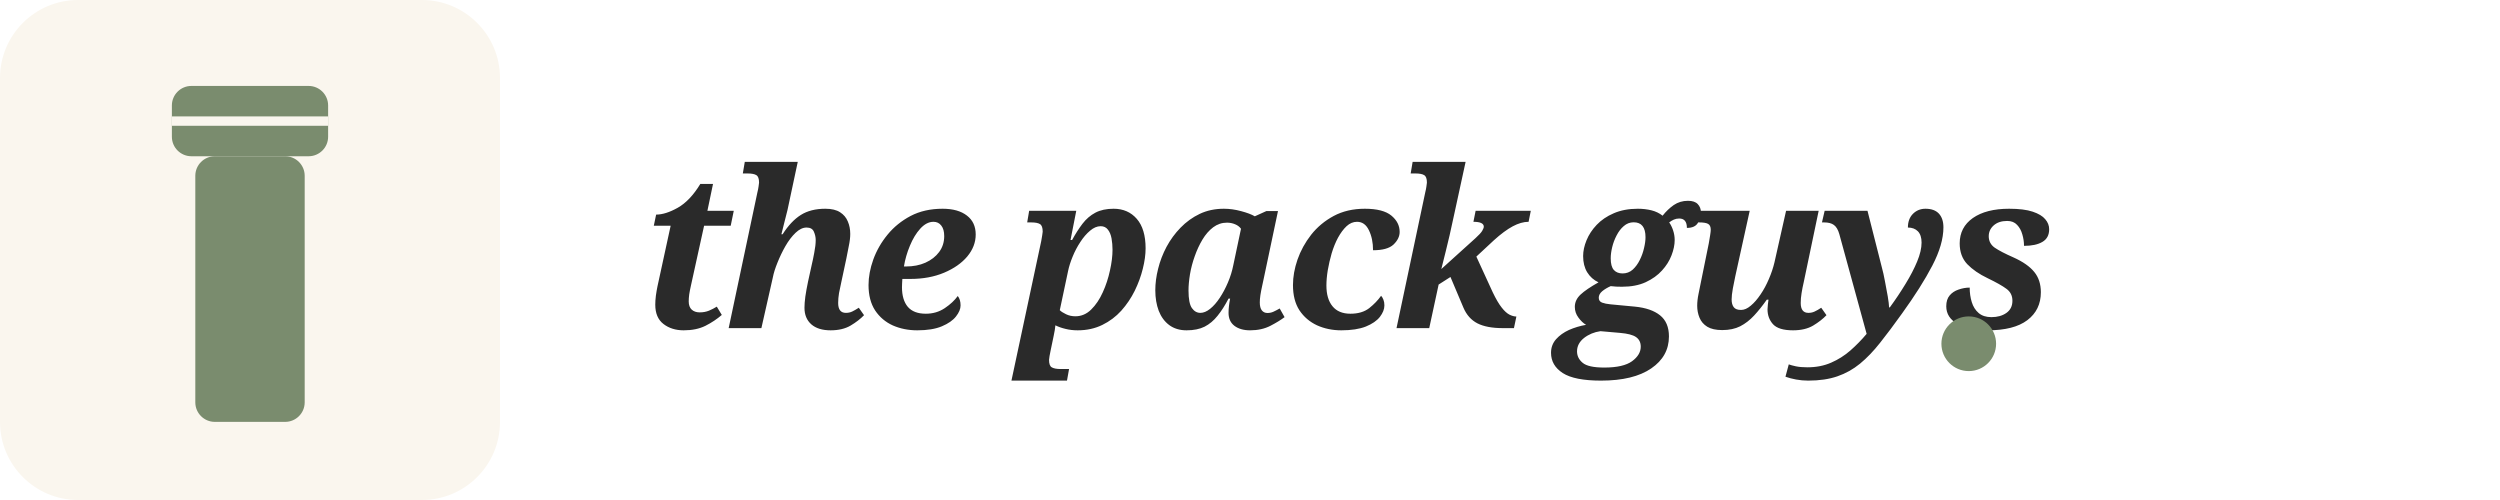
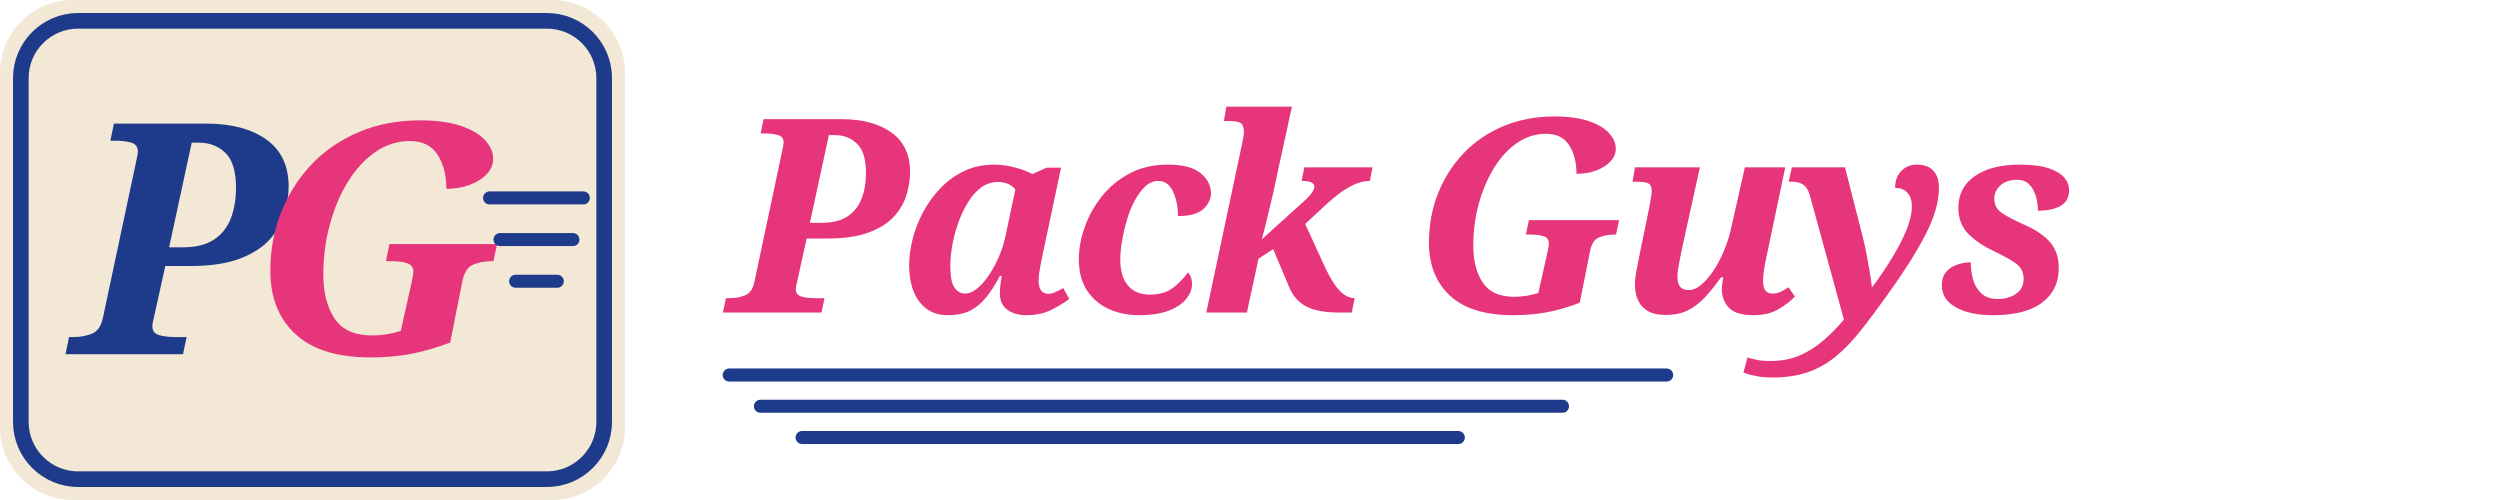
- <svg xmlns="http://www.w3.org/2000/svg" viewBox="0 0 320 64" role="img" aria-label="The Pack Guys logo">
-   <rect width="64" height="64" rx="10" fill="#FAF6EE" />
-   <rect x="22" y="11" width="20" height="9" rx="2.5" fill="#7A8C6E" />
-   <line x1="22" y1="15.5" x2="42" y2="15.5" stroke="#FAF6EE" stroke-width="1.2" />
-   <rect x="25" y="20" width="14" height="34" rx="2.5" fill="#7A8C6E" />
-   <text x="82" y="42" font-family="Fraunces, Georgia, serif" font-style="italic" font-size="28" font-weight="600" fill="#2A2A2A" letter-spacing="-1px">the pack guys</text>
-   <circle cx="252" cy="44" r="3.5" fill="#7A8C6E" />
+ <svg xmlns="http://www.w3.org/2000/svg" viewBox="0 0 480 96" role="img" aria-label="The Pack Guys logo lockup">
+   <rect x="0" y="0" width="120" height="96" rx="14" fill="#F2E8D5" />
+   <rect x="4" y="4" width="112" height="88" rx="11" fill="none" stroke="#1E3A8A" stroke-width="3" />
+   <text x="14" y="68" font-family="Cooper Black Italic, Cooper Black, Georgia, serif" font-style="italic" font-weight="900" font-size="62" fill="#1E3A8A" letter-spacing="-3">P</text>
+   <text x="48" y="68" font-family="Cooper Black Italic, Cooper Black, Georgia, serif" font-style="italic" font-weight="900" font-size="62" fill="#E6357A" letter-spacing="-3">G</text>
+   <g transform="translate(94,38)">
+     <line x1="0" y1="0" x2="18" y2="0" stroke="#1E3A8A" stroke-width="2.5" stroke-linecap="round" />
+     <line x1="2" y1="8" x2="16" y2="8" stroke="#1E3A8A" stroke-width="2.5" stroke-linecap="round" />
+     <line x1="5" y1="16" x2="13" y2="16" stroke="#1E3A8A" stroke-width="2.5" stroke-linecap="round" />
+   </g>
+   <text x="140" y="60" font-family="Cooper Black Italic, Cooper Black, Georgia, serif" font-style="italic" font-weight="900" font-size="52" fill="#E6357A" letter-spacing="-2">Pack Guys</text>
+   <g transform="translate(140,72)">
+     <line x1="0" y1="0" x2="180" y2="0" stroke="#1E3A8A" stroke-width="2.5" stroke-linecap="round" />
+     <line x1="6" y1="6" x2="160" y2="6" stroke="#1E3A8A" stroke-width="2.5" stroke-linecap="round" />
+     <line x1="14" y1="12" x2="140" y2="12" stroke="#1E3A8A" stroke-width="2.5" stroke-linecap="round" />
+   </g>
</svg>
